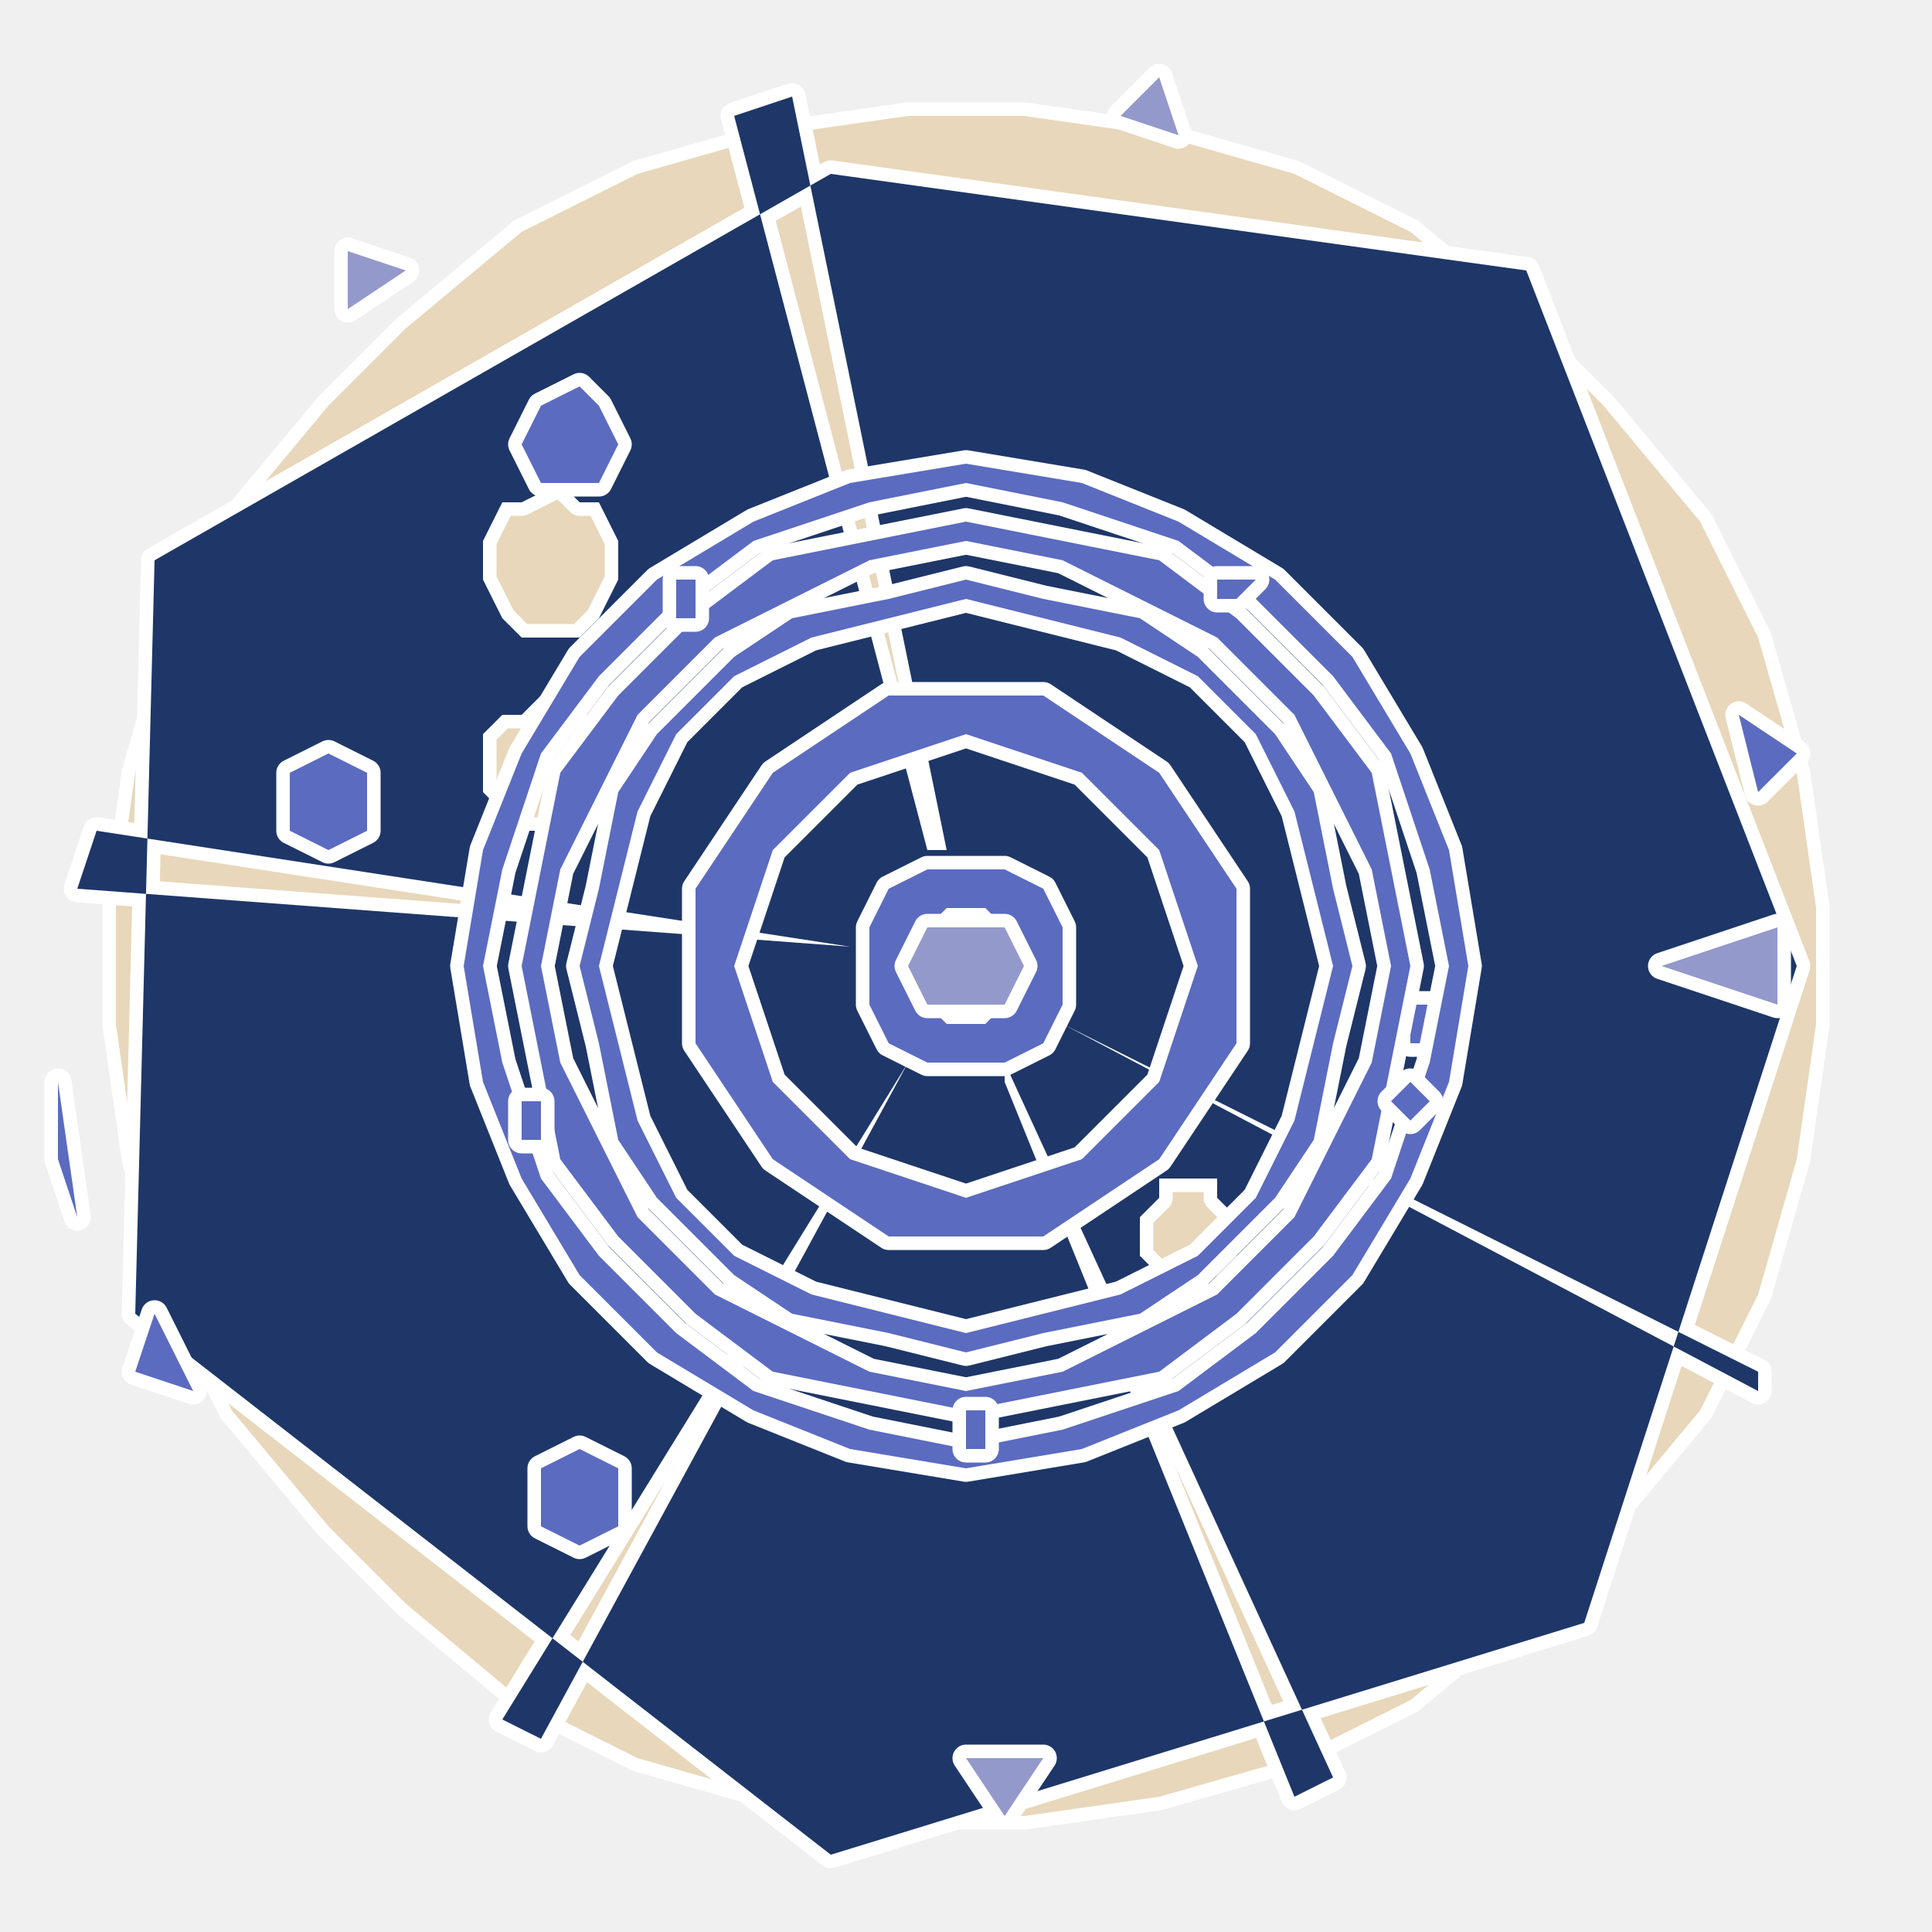
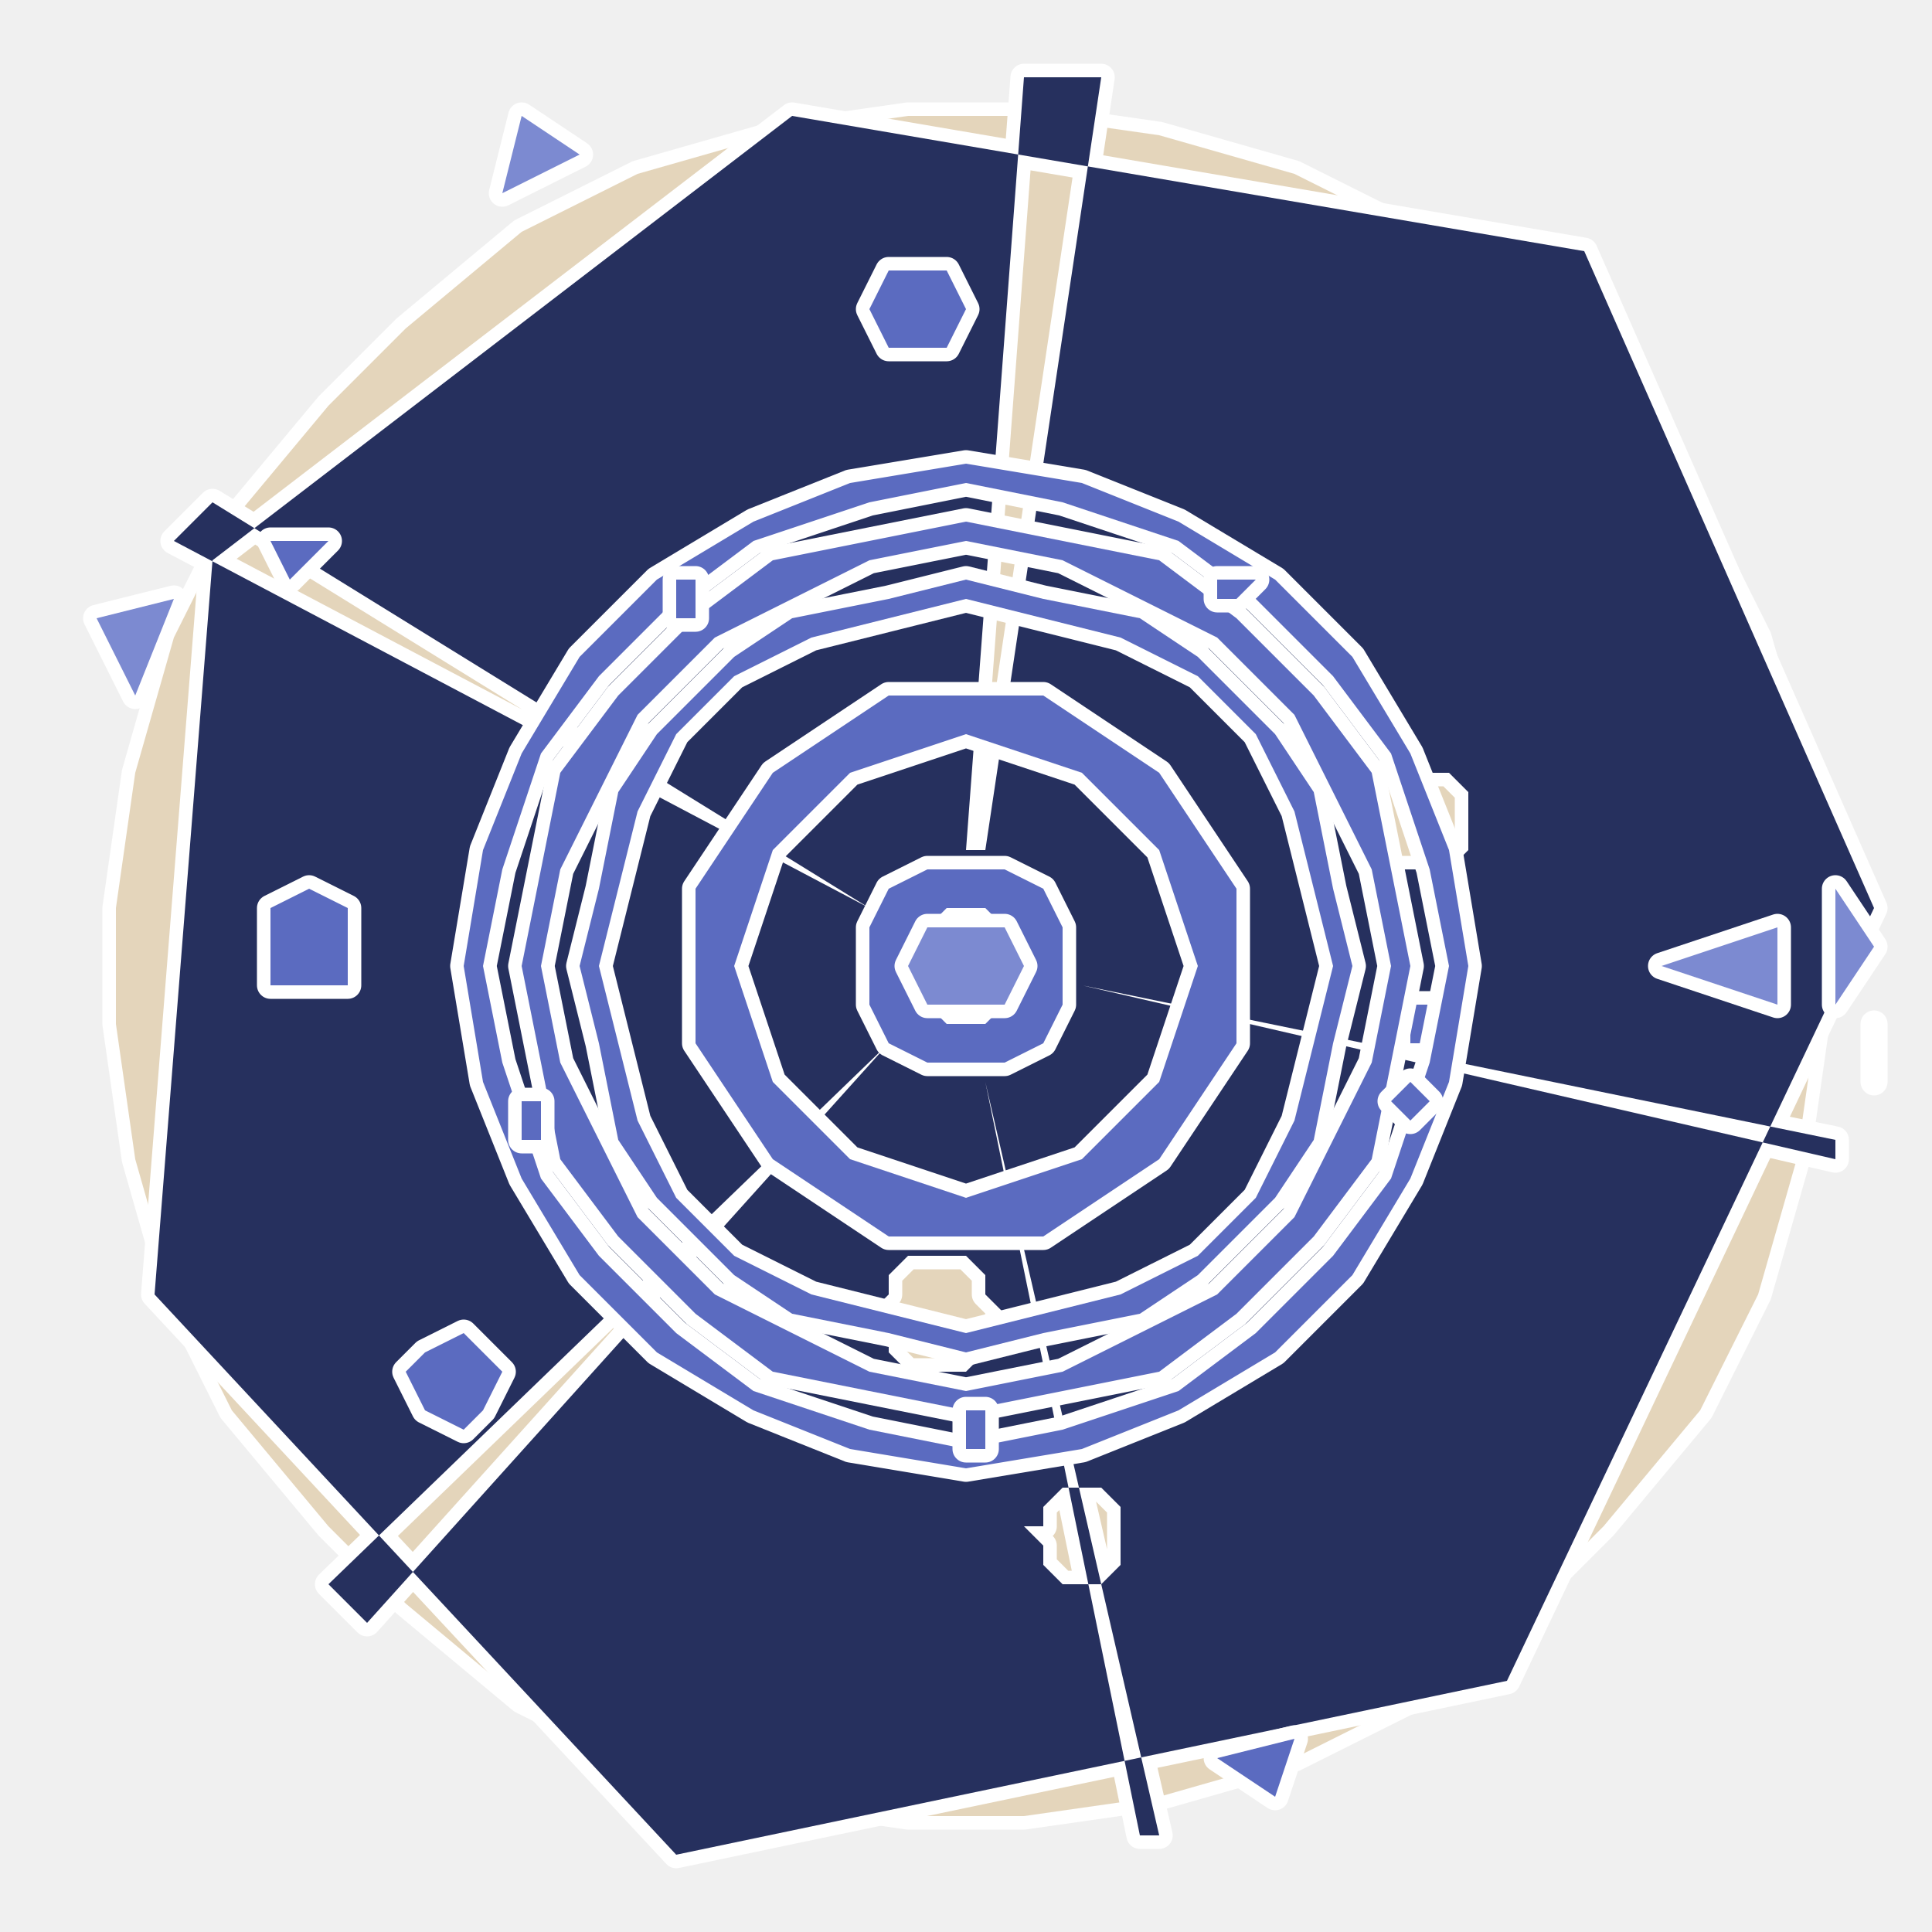
<svg xmlns="http://www.w3.org/2000/svg" viewBox="0 0 100 100" role="img" aria-label="@playform/hook-dsh-search-suggester - spike-star">
  <style>
		@media (prefers-reduced-motion: no-preference) {
			.hook-dsh-search-suggester-scene * { transform-box: view-box; transform-origin: 50% 50%; }
- 		.hook-dsh-search-suggester-counter { animation: hook-dsh-search-suggester-counter 26s linear -3s infinite; }
+ 		.hook-dsh-search-suggester-counter { animation: hook-dsh-search-suggester-counter 21s linear -1s infinite; }
		@keyframes hook-dsh-search-suggester-counter { to { transform: rotate(-360deg); } }
- 		.hook-dsh-search-suggester-breathe { animation: hook-dsh-search-suggester-breathe 5s ease-in-out -3s infinite; }
+ 		.hook-dsh-search-suggester-breathe { animation: hook-dsh-search-suggester-breathe 7s ease-in-out -1s infinite; }
		@keyframes hook-dsh-search-suggester-breathe { 50% { transform: scale(1.06); opacity: 0.85; } }
- 		.hook-dsh-search-suggester-fire { animation: hook-dsh-search-suggester-fire 2.6s ease-in-out infinite; }
+ 		.hook-dsh-search-suggester-fire { animation: hook-dsh-search-suggester-fire 3.0s ease-in-out infinite; }
		@keyframes hook-dsh-search-suggester-fire { 0%, 100% { opacity: 0.35; } 50% { opacity: 1; } }
- 		.hook-dsh-search-suggester-twinkle { animation: hook-dsh-search-suggester-twinkle 6s ease-in-out -3s infinite; }
+ 		.hook-dsh-search-suggester-twinkle { animation: hook-dsh-search-suggester-twinkle 12s ease-in-out -1s infinite; }
		@keyframes hook-dsh-search-suggester-twinkle { 0%, 100% { transform: scale(0.94); opacity: 0.4; } 50% { transform: scale(1.06); opacity: 1; } }
		}
	</style>
  <defs>
    <path id="hook-dsh-search-suggester-0" d="M91,67 L88,73 L83,79 L79,83 L73,88 L67,91 L60,93 L53,94 L47,94 L40,93 L33,91 L27,88 L21,83 L17,79 L12,73 L9,67 L7,60 L6,53 L6,47 L7,40 L9,33 L12,27 L17,21 L21,17 L27,12 L33,9 L40,7 L47,6 L53,6 L60,7 L67,9 L73,12 L79,17 L83,21 L88,27 L91,33 L93,40 L94,47 L94,53 L93,60 Z" />
-     <path id="hook-dsh-search-suggester-1" d="M49,16 L49,18 L47,19 L45,18 L45,16 L45,14 L47,14 L49,14 Z" />
-     <path id="hook-dsh-search-suggester-2" d="M19,42 L19,43 L17,44 L15,43 L15,42 L15,40 L17,39 L19,40 Z" />
-     <path id="hook-dsh-search-suggester-3" d="M93,50 L82,84 L43,96 L7,68 L8,29 L43,9 L79,14 Z M55,53 L91,71 L91,72 L55,53 Z M64,64 L64,65 L63,66 L63,66 L61,67 L60,66 L60,66 L59,65 L59,64 L59,63 L60,62 L60,61 L61,61 L63,61 L63,62 L64,63 Z M52,55 L69,92 L67,93 L52,56 Z M47,55 L28,90 L26,89 L47,55 Z M32,40 L31,41 L31,42 L30,43 L28,43 L27,43 L26,42 L25,41 L25,40 L25,38 L26,37 L27,37 L28,36 L30,37 L31,37 L31,38 Z M44,49 L4,46 L5,43 L44,49 Z M48,44 L38,6 L41,5 L49,44 Z M32,29 L32,30 L31,32 L30,33 L29,33 L27,33 L26,32 L25,30 L25,29 L25,28 L26,26 L27,26 L29,25 L30,26 L31,26 L32,28 Z M54,50 L54,52 L53,53 L52,54 L50,54 L48,54 L47,53 L46,52 L46,50 L46,48 L47,47 L48,46 L50,46 L52,46 L53,47 L54,48 Z" />
-     <path id="hook-dsh-search-suggester-4" d="M32,78 L32,79 L30,80 L28,79 L28,78 L28,76 L30,75 L32,76 Z" />
-     <path id="hook-dsh-search-suggester-5" d="M32,23 L31,25 L30,25 L28,25 L27,23 L28,21 L30,20 L31,21 Z" />
-     <path id="hook-dsh-search-suggester-6" d="M19,42 L19,43 L17,44 L15,43 L15,42 L15,40 L17,39 L19,40 Z" />
+     <path id="hook-dsh-search-suggester-1" d="M33,78 L32,80 L30,80 L29,80 L28,78 L29,76 L30,75 L32,76 Z" />
+     <path id="hook-dsh-search-suggester-2" d="M55,84 L54,86 L52,86 L51,86 L50,84 L51,82 L52,82 L54,82 Z" />
+     <path id="hook-dsh-search-suggester-3" d="M97,47 L78,87 L35,96 L8,67 L11,29 L41,6 L82,13 Z M56,51 L95,59 L95,60 L56,51 Z M52,68 L51,69 L51,70 L50,71 L48,71 L47,71 L46,70 L46,69 L45,68 L46,67 L46,66 L47,65 L48,65 L50,65 L51,66 L51,67 Z M51,56 L60,95 L59,95 L51,56 Z M46,54 L19,84 L17,82 L46,54 Z M76,43 L76,44 L75,45 L74,45 L73,45 L72,45 L71,45 L70,44 L70,43 L70,41 L71,40 L72,40 L73,40 L74,40 L75,40 L76,41 Z M45,47 L9,28 L11,26 L45,47 Z M50,44 L53,4 L57,4 L51,44 Z M58,79 L58,80 L58,81 L57,82 L56,82 L55,82 L54,81 L54,80 L53,79 L54,79 L54,78 L55,77 L56,77 L57,77 L58,78 L58,79 Z M54,50 L54,52 L53,53 L52,54 L50,54 L48,54 L47,53 L46,52 L46,50 L46,48 L47,47 L48,46 L50,46 L52,46 L53,47 L54,48 Z" />
+     <path id="hook-dsh-search-suggester-4" d="M50,16 L49,18 L48,18 L46,18 L45,16 L46,14 L48,14 L49,14 Z" />
+     <path id="hook-dsh-search-suggester-5" d="M26,71 L25,73 L24,74 L22,73 L21,71 L22,70 L24,69 L25,70 Z" />
+     <path id="hook-dsh-search-suggester-6" d="M18,49 L18,51 L16,51 L14,51 L14,49 L14,47 L16,46 L18,47 Z" />
    <path id="hook-dsh-search-suggester-7" d="M64,50 L64,54 L62,57 L60,60 L57,62 L54,64 L50,64 L46,64 L43,62 L40,60 L38,57 L36,54 L36,50 L36,46 L38,43 L40,40 L43,38 L46,36 L50,36 L54,36 L57,38 L60,40 L62,43 L64,46 Z M62,50 L61,53 L60,56 L58,58 L56,60 L53,61 L50,62 L47,61 L44,60 L42,58 L40,56 L39,53 L38,50 L39,47 L40,44 L42,42 L44,40 L47,39 L50,38 L53,39 L56,40 L58,42 L60,44 L61,47 Z" />
    <path id="hook-dsh-search-suggester-8" d="M55,50 L55,52 L54,54 L52,55 L50,55 L48,55 L46,54 L45,52 L45,50 L45,48 L46,46 L48,45 L50,45 L52,45 L54,46 L55,48 Z M53,50 L53,51 L52,52 L51,53 L50,53 L49,53 L48,52 L47,51 L47,50 L47,49 L48,48 L49,47 L50,47 L51,47 L52,48 L53,49 Z" />
    <path id="hook-dsh-search-suggester-9" d="M75,53 L74,54 L73,54 L73,53 L73,52 L74,52 Z" />
    <path id="hook-dsh-search-suggester-10" d="M92,48 L86,50 L92,52 Z" />
    <path id="hook-dsh-search-suggester-11" d="M70,50 L69,54 L68,59 L66,62 L62,66 L59,68 L54,69 L50,70 L46,69 L41,68 L38,66 L34,62 L32,59 L31,54 L30,50 L31,46 L32,41 L34,38 L38,34 L41,32 L46,31 L50,30 L54,31 L59,32 L62,34 L66,38 L68,41 L69,46 Z M69,50 L68,54 L67,58 L65,62 L62,65 L58,67 L54,68 L50,69 L46,68 L42,67 L38,65 L35,62 L33,58 L32,54 L31,50 L32,46 L33,42 L35,38 L38,35 L42,33 L46,32 L50,31 L54,32 L58,33 L62,35 L65,38 L67,42 L68,46 Z" />
    <path id="hook-dsh-search-suggester-12" d="M73,50 L72,55 L71,60 L68,64 L64,68 L60,71 L55,72 L50,73 L45,72 L40,71 L36,68 L32,64 L29,60 L28,55 L27,50 L28,45 L29,40 L32,36 L36,32 L40,29 L45,28 L50,27 L55,28 L60,29 L64,32 L68,36 L71,40 L72,45 Z M72,50 L71,55 L69,59 L67,63 L63,67 L59,69 L55,71 L50,72 L45,71 L41,69 L37,67 L33,63 L31,59 L29,55 L28,50 L29,45 L31,41 L33,37 L37,33 L41,31 L45,29 L50,28 L55,29 L59,31 L63,33 L67,37 L69,41 L71,45 Z" />
    <path id="hook-dsh-search-suggester-13" d="M76,50 L75,56 L73,61 L70,66 L66,70 L61,73 L56,75 L50,76 L44,75 L39,73 L34,70 L30,66 L27,61 L25,56 L24,50 L25,44 L27,39 L30,34 L34,30 L39,27 L44,25 L50,24 L56,25 L61,27 L66,30 L70,34 L73,39 L75,44 Z M75,50 L74,55 L72,61 L69,65 L65,69 L61,72 L55,74 L50,75 L45,74 L39,72 L35,69 L31,65 L28,61 L26,55 L25,50 L26,45 L28,39 L31,35 L35,31 L39,28 L45,26 L50,25 L55,26 L61,28 L65,31 L69,35 L72,39 L74,45 Z" />
-     <path id="hook-dsh-search-suggester-14" d="M90,37 L93,39 L91,41 Z" />
+     <path id="hook-dsh-search-suggester-14" d="M97,53 L97,55 L97,56 Z" />
    <path id="hook-dsh-search-suggester-15" d="M74,57 L73,58 L73,58 L72,57 L73,56 L73,56 Z" />
-     <path id="hook-dsh-search-suggester-16" d="M58,6 L60,4 L61,7 Z" />
+     <path id="hook-dsh-search-suggester-16" d="M26,10 L27,6 L30,8 Z" />
    <path id="hook-dsh-search-suggester-17" d="M51,74 L51,75 L50,75 L50,74 L50,73 L51,73 Z" />
-     <path id="hook-dsh-search-suggester-18" d="M10,72 L7,71 L8,68 Z" />
+     <path id="hook-dsh-search-suggester-18" d="M67,90 L66,93 L63,91 Z" />
    <path id="hook-dsh-search-suggester-19" d="M28,58 L28,59 L27,59 L27,58 L27,57 L28,57 Z" />
-     <path id="hook-dsh-search-suggester-20" d="M54,91 L52,94 L50,91 Z" />
+     <path id="hook-dsh-search-suggester-20" d="M95,46 L97,49 L95,52 Z" />
    <path id="hook-dsh-search-suggester-21" d="M36,31 L36,32 L35,32 L35,31 L35,30 L36,30 Z" />
-     <path id="hook-dsh-search-suggester-22" d="M4,63 L3,60 L3,56 Z" />
+     <path id="hook-dsh-search-suggester-22" d="M15,30 L14,28 L17,28 Z" />
    <path id="hook-dsh-search-suggester-23" d="M65,30 L64,31 L63,31 L63,30 L63,30 L64,30 Z" />
-     <path id="hook-dsh-search-suggester-24" d="M18,16 L18,13 L21,14 Z" />
+     <path id="hook-dsh-search-suggester-24" d="M7,36 L5,32 L9,31 Z" />
    <path id="hook-dsh-search-suggester-25" d="M53,50 L52,52 L51,52 L49,52 L48,52 L47,50 L48,48 L49,48 L51,48 L52,48 Z" />
  </defs>
  <g class="hook-dsh-search-suggester-scene">
-     <g fill="#E8D7BA" fill-opacity="1" fill-rule="evenodd" stroke="#ffffff" stroke-width="1.4" stroke-linejoin="round" paint-order="stroke fill">
+     <g fill="#E4D5BB" fill-opacity="1" fill-rule="evenodd" stroke="#ffffff" stroke-width="1.4" stroke-linejoin="round" paint-order="stroke fill">
      <use class="hook-dsh-search-suggester-breathe" href="#hook-dsh-search-suggester-0" />
    </g>
    <g fill="#5B6BC0" fill-opacity="1" fill-rule="evenodd" stroke="#ffffff" stroke-width="1.4" stroke-linejoin="round" paint-order="stroke fill">
-       <use class="hook-dsh-search-suggester-fire" style="animation-delay:-3.00s" href="#hook-dsh-search-suggester-1" />
-       <use class="hook-dsh-search-suggester-fire" style="animation-delay:-3.18s" href="#hook-dsh-search-suggester-2" />
+       <use class="hook-dsh-search-suggester-fire" style="animation-delay:-1.00s" href="#hook-dsh-search-suggester-1" />
+       <use class="hook-dsh-search-suggester-fire" style="animation-delay:-1.18s" href="#hook-dsh-search-suggester-2" />
    </g>
-     <g fill="#1E3768" fill-opacity="1" fill-rule="evenodd" stroke="#ffffff" stroke-width="1.4" stroke-linejoin="round" paint-order="stroke fill">
+     <g fill="#26305E" fill-opacity="1" fill-rule="evenodd" stroke="#ffffff" stroke-width="1.4" stroke-linejoin="round" paint-order="stroke fill">
      <use href="#hook-dsh-search-suggester-3" />
    </g>
    <g fill="#5B6BC0" fill-opacity="1" fill-rule="evenodd" stroke="#ffffff" stroke-width="1.4" stroke-linejoin="round" paint-order="stroke fill">
-       <use class="hook-dsh-search-suggester-fire" style="animation-delay:-3.36s" href="#hook-dsh-search-suggester-4" />
-       <use class="hook-dsh-search-suggester-fire" style="animation-delay:-3.54s" href="#hook-dsh-search-suggester-5" />
-       <use class="hook-dsh-search-suggester-fire" style="animation-delay:-3.72s" href="#hook-dsh-search-suggester-6" />
+       <use class="hook-dsh-search-suggester-fire" style="animation-delay:-1.36s" href="#hook-dsh-search-suggester-4" />
+       <use class="hook-dsh-search-suggester-fire" style="animation-delay:-1.54s" href="#hook-dsh-search-suggester-5" />
+       <use class="hook-dsh-search-suggester-fire" style="animation-delay:-1.72s" href="#hook-dsh-search-suggester-6" />
      <use class="hook-dsh-search-suggester-breathe" href="#hook-dsh-search-suggester-7" />
      <use class="hook-dsh-search-suggester-breathe" href="#hook-dsh-search-suggester-8" />
      <use class="hook-dsh-search-suggester-counter" href="#hook-dsh-search-suggester-9" />
    </g>
-     <g fill="#9499CB" fill-opacity="1" fill-rule="evenodd" stroke="#ffffff" stroke-width="1.4" stroke-linejoin="round" paint-order="stroke fill">
-       <use class="hook-dsh-search-suggester-fire" style="animation-delay:-3.90s" href="#hook-dsh-search-suggester-10" />
+     <g fill="#7C8AD1" fill-opacity="1" fill-rule="evenodd" stroke="#ffffff" stroke-width="1.4" stroke-linejoin="round" paint-order="stroke fill">
+       <use class="hook-dsh-search-suggester-fire" style="animation-delay:-1.90s" href="#hook-dsh-search-suggester-10" />
    </g>
    <g fill="#5B6BC0" fill-opacity="1" fill-rule="evenodd" stroke="#ffffff" stroke-width="1.4" stroke-linejoin="round" paint-order="stroke fill">
      <use class="hook-dsh-search-suggester-breathe" href="#hook-dsh-search-suggester-11" />
      <use class="hook-dsh-search-suggester-breathe" href="#hook-dsh-search-suggester-12" />
      <use class="hook-dsh-search-suggester-breathe" href="#hook-dsh-search-suggester-13" />
      <use class="hook-dsh-search-suggester-twinkle" href="#hook-dsh-search-suggester-14" />
      <use class="hook-dsh-search-suggester-counter" href="#hook-dsh-search-suggester-15" />
    </g>
-     <g fill="#9499CB" fill-opacity="1" fill-rule="evenodd" stroke="#ffffff" stroke-width="1.4" stroke-linejoin="round" paint-order="stroke fill">
+     <g fill="#7C8AD1" fill-opacity="1" fill-rule="evenodd" stroke="#ffffff" stroke-width="1.4" stroke-linejoin="round" paint-order="stroke fill">
      <use class="hook-dsh-search-suggester-twinkle" href="#hook-dsh-search-suggester-16" />
    </g>
    <g fill="#5B6BC0" fill-opacity="1" fill-rule="evenodd" stroke="#ffffff" stroke-width="1.4" stroke-linejoin="round" paint-order="stroke fill">
      <use class="hook-dsh-search-suggester-counter" href="#hook-dsh-search-suggester-17" />
      <use class="hook-dsh-search-suggester-twinkle" href="#hook-dsh-search-suggester-18" />
      <use class="hook-dsh-search-suggester-counter" href="#hook-dsh-search-suggester-19" />
    </g>
-     <g fill="#9499CB" fill-opacity="1" fill-rule="evenodd" stroke="#ffffff" stroke-width="1.4" stroke-linejoin="round" paint-order="stroke fill">
+     <g fill="#7C8AD1" fill-opacity="1" fill-rule="evenodd" stroke="#ffffff" stroke-width="1.4" stroke-linejoin="round" paint-order="stroke fill">
      <use class="hook-dsh-search-suggester-twinkle" href="#hook-dsh-search-suggester-20" />
    </g>
    <g fill="#5B6BC0" fill-opacity="1" fill-rule="evenodd" stroke="#ffffff" stroke-width="1.4" stroke-linejoin="round" paint-order="stroke fill">
      <use class="hook-dsh-search-suggester-counter" href="#hook-dsh-search-suggester-21" />
      <use class="hook-dsh-search-suggester-twinkle" href="#hook-dsh-search-suggester-22" />
      <use class="hook-dsh-search-suggester-counter" href="#hook-dsh-search-suggester-23" />
    </g>
-     <g fill="#9499CB" fill-opacity="1" fill-rule="evenodd" stroke="#ffffff" stroke-width="1.4" stroke-linejoin="round" paint-order="stroke fill">
+     <g fill="#7C8AD1" fill-opacity="1" fill-rule="evenodd" stroke="#ffffff" stroke-width="1.4" stroke-linejoin="round" paint-order="stroke fill">
      <use class="hook-dsh-search-suggester-twinkle" href="#hook-dsh-search-suggester-24" />
      <use class="hook-dsh-search-suggester-breathe" href="#hook-dsh-search-suggester-25" />
    </g>
  </g>
</svg>
